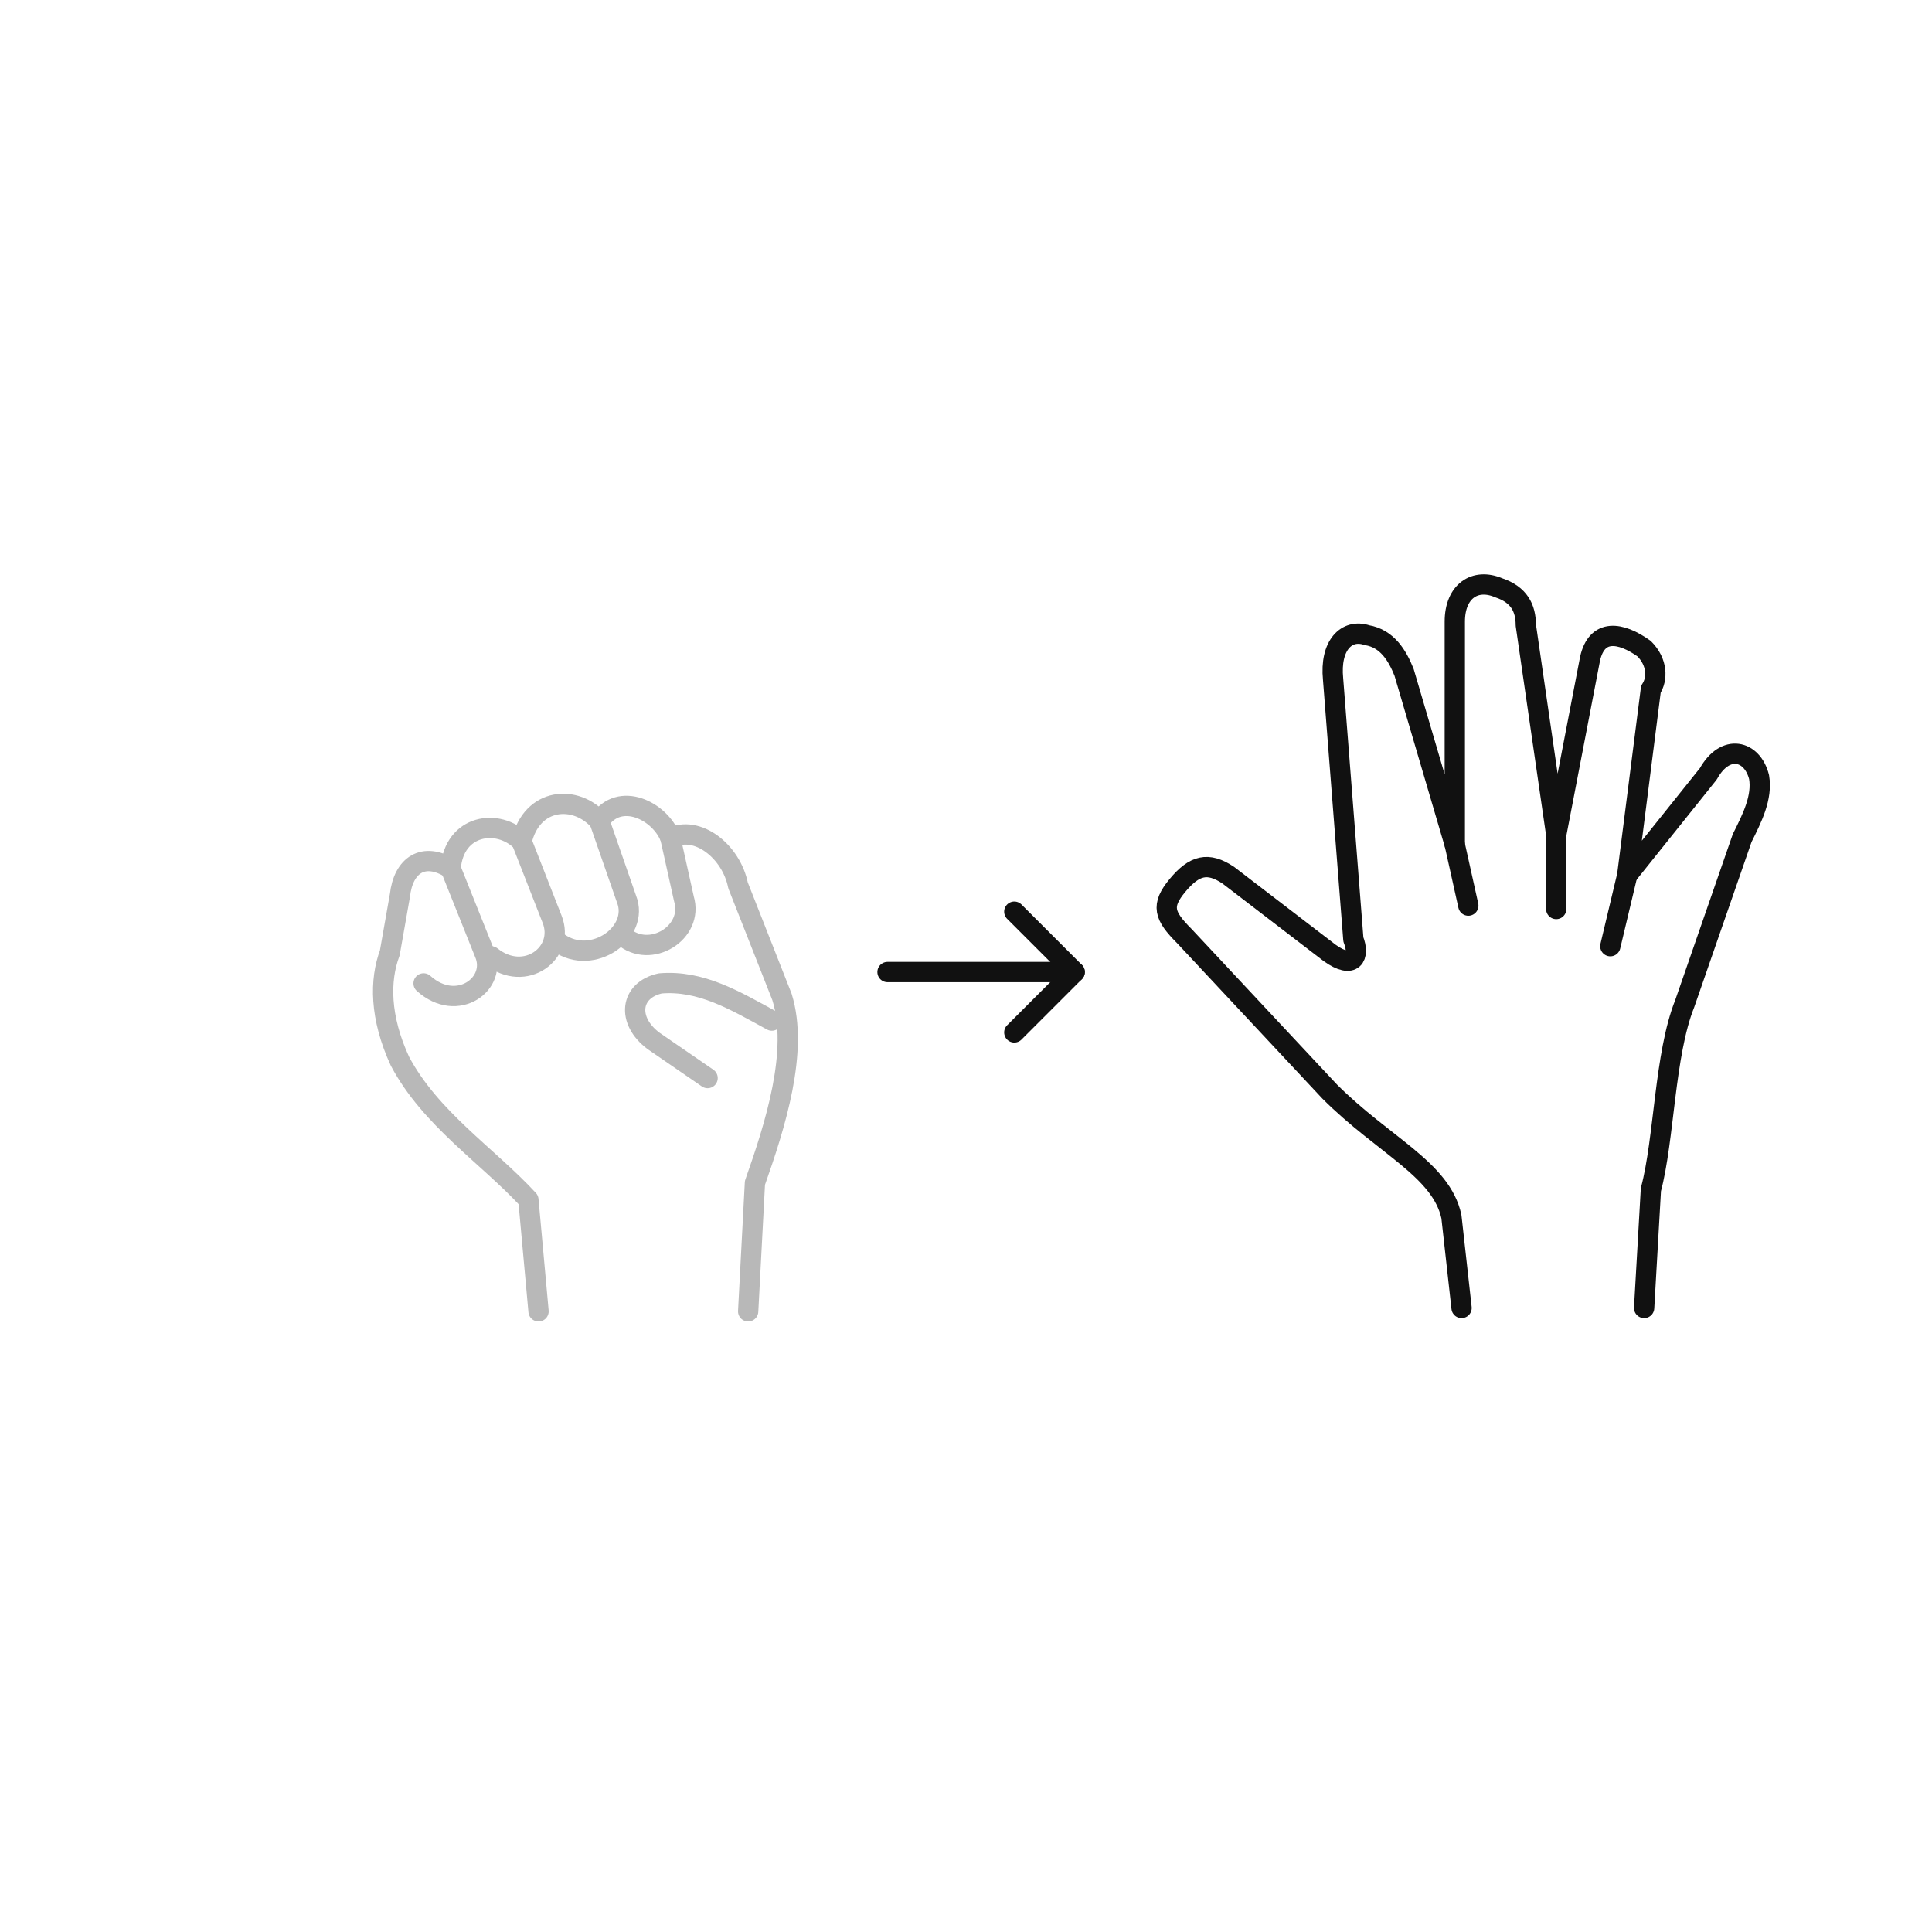
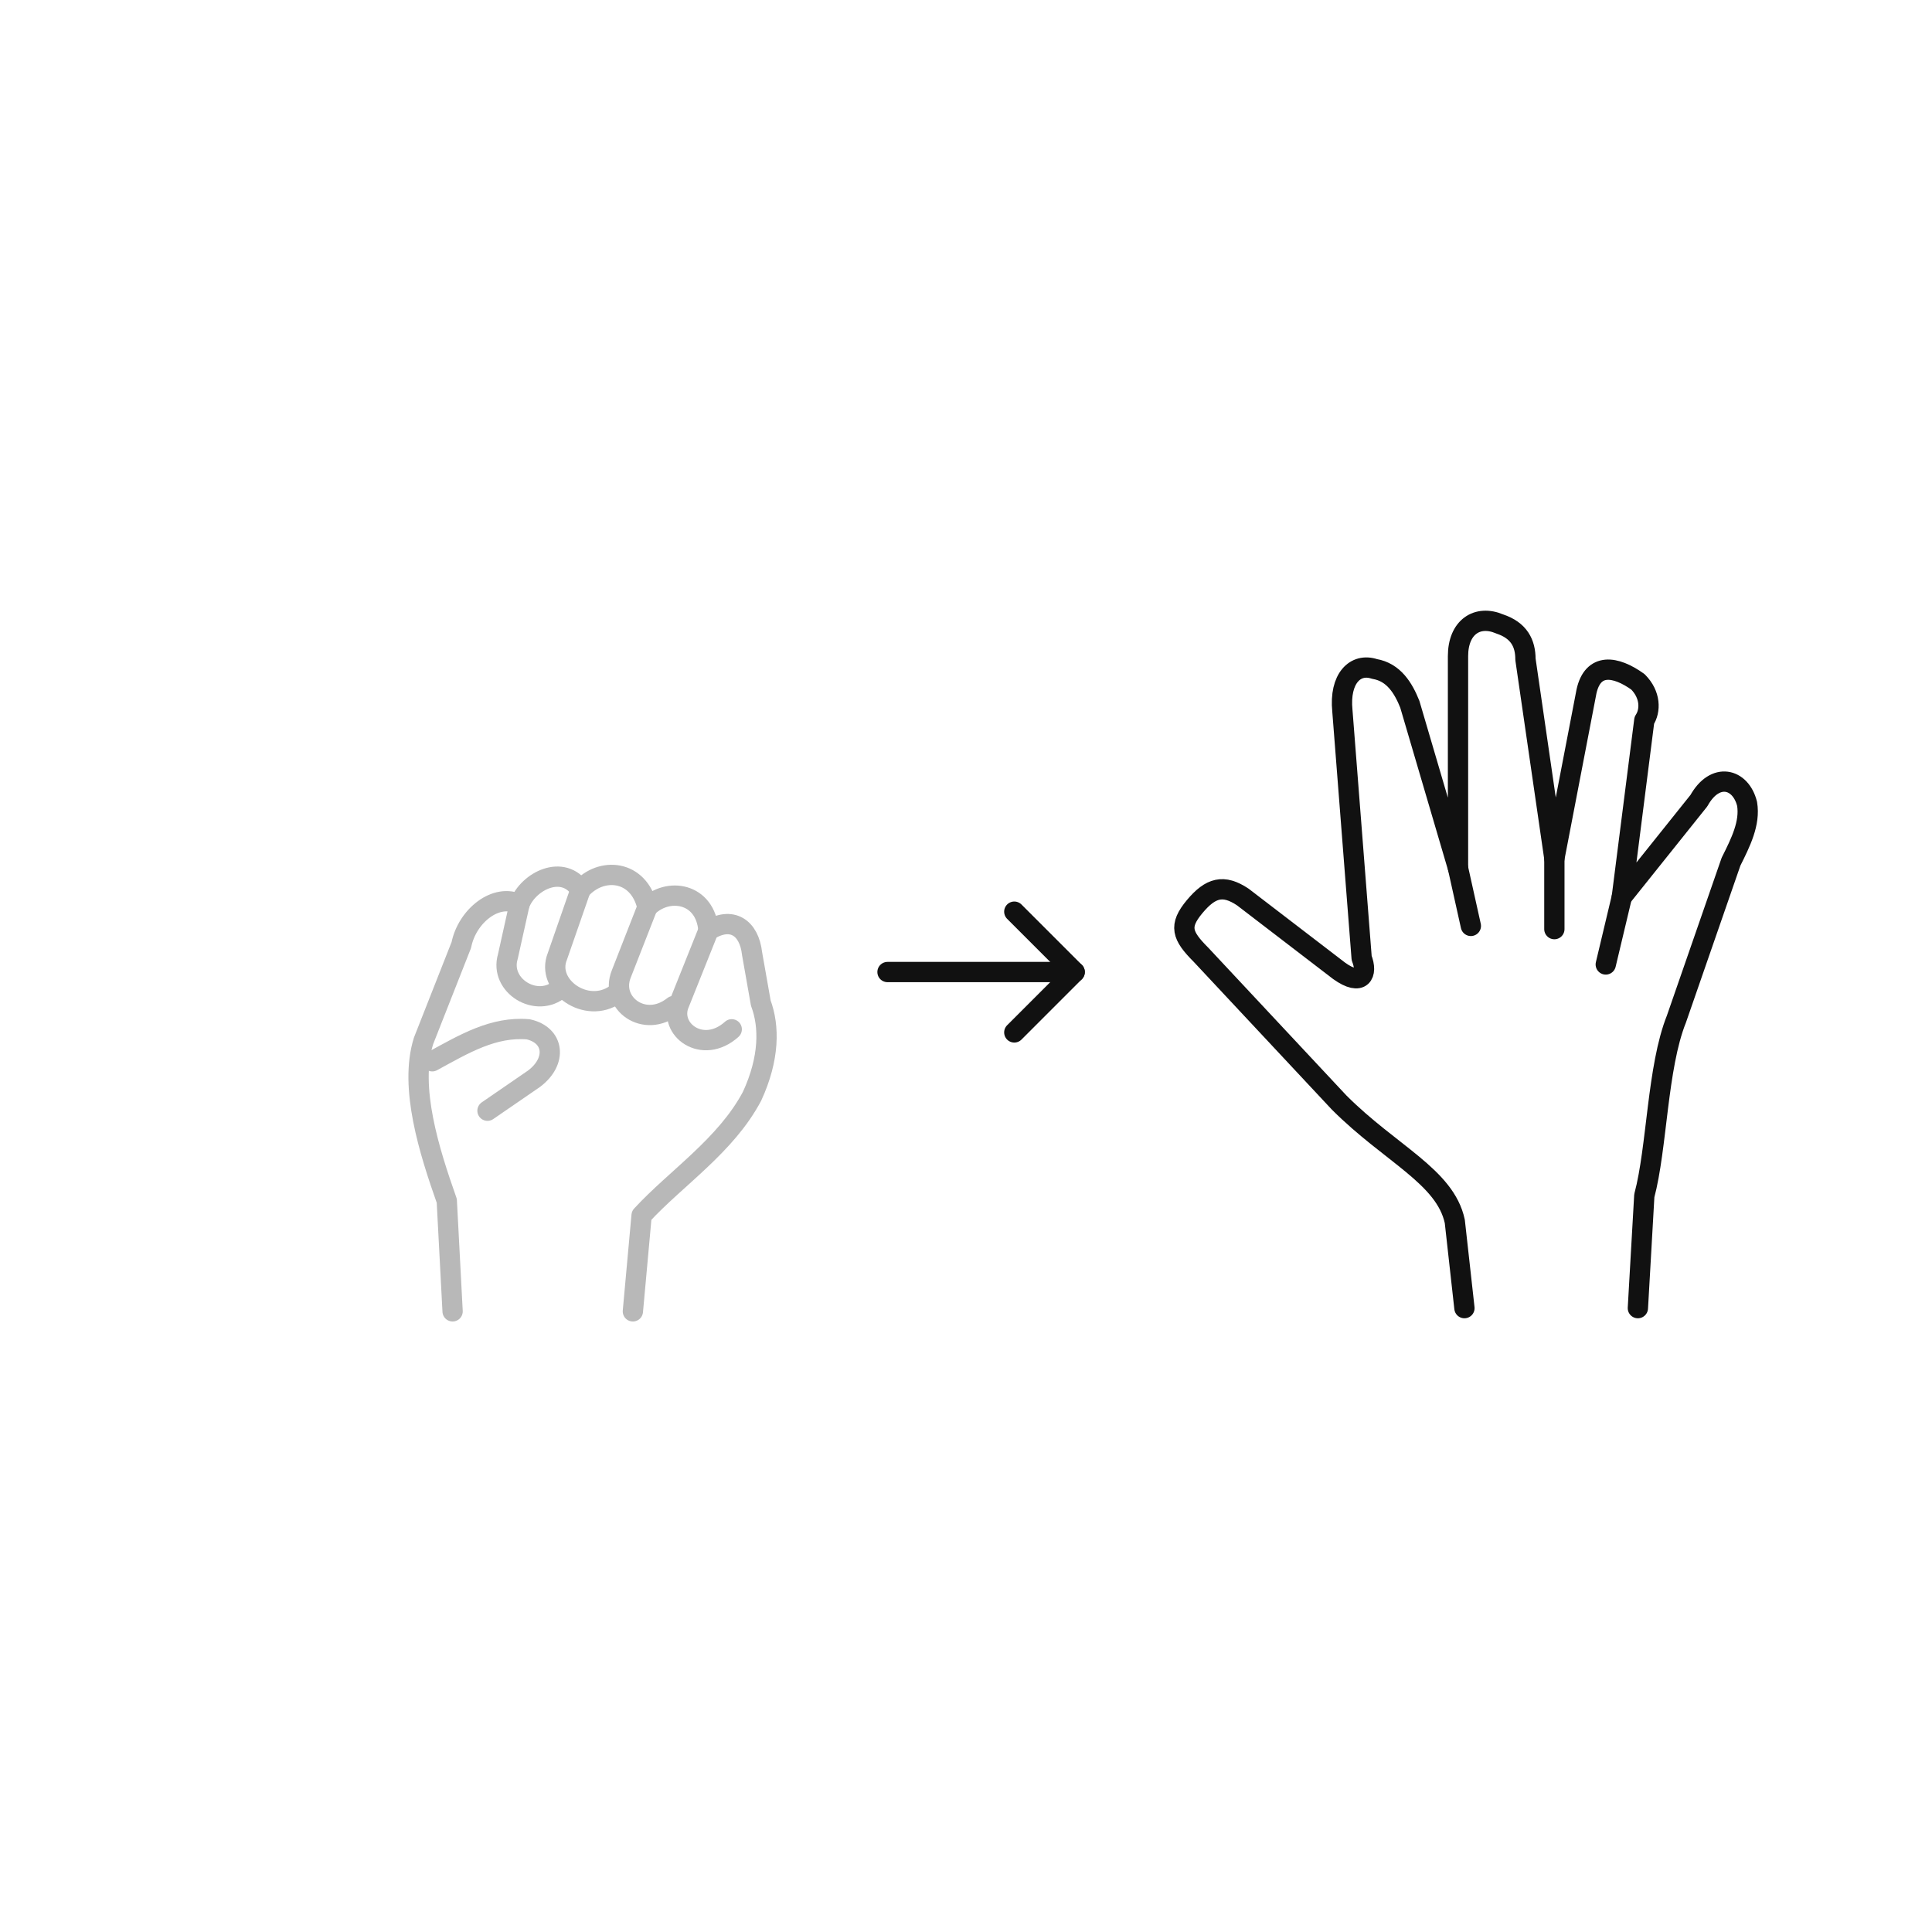
<svg xmlns="http://www.w3.org/2000/svg" width="320" height="320" viewBox="0 0 320 320" role="img" aria-labelledby="title desc">
-   <g id="start" stroke="#B8B8B8" fill="none" stroke-width="6" stroke-linecap="round" stroke-linejoin="round" transform="translate(8 66) scale(.56)">
-     <path d="M 145,270 L 142,237 C 130,224 113,213 104,196 C 98,183 98,172 101,164 L 104,147 C 105,138 111,134 119,139 C 120,126 133,124 140,131 C 143,118 156,117 163,125 C 169,116 181,122 184,130 C 192,126 202,134 204,144 L 217,177 C 222,193 215,215 209,232 L 207,270" />
-     <path d="M 119,139 L 129,164 C 133,173 121,182 111,173" />
-     <path d="M 140,131 L 149,154 C 153,164 141,173 131,165" />
-     <path d="M 163,125 L 171,148 C 175,158 161,168 151,161" />
-     <path d="M 184,130 L 188,148 C 191,158 178,166 170,159" />
-     <path d="M 214,184 C 203,178 193,172 181,173 C 172,175 171,184 179,190 L 195,201" />
+   <g id="start" stroke="#B8B8B8" fill="none" stroke-width="3.36" stroke-linecap="round" stroke-linejoin="round" transform="translate(8 66) scale(.56)">
+     <g transform="translate(22.400 37.800) scale(0.86)">
+       <g transform="translate(320 0) scale(-1 1)">
+         <path d="M 145,270 L 142,237 C 130,224 113,213 104,196 C 98,183 98,172 101,164 L 104,147 C 105,138 111,134 119,139 C 120,126 133,124 140,131 C 143,118 156,117 163,125 C 169,116 181,122 184,130 C 192,126 202,134 204,144 L 217,177 C 222,193 215,215 209,232 L 207,270" vector-effect="non-scaling-stroke" />
+         <path d="M 119,139 L 129,164 C 133,173 121,182 111,173" vector-effect="non-scaling-stroke" />
+         <path d="M 140,131 L 149,154 C 153,164 141,173 131,165" vector-effect="non-scaling-stroke" />
+         <path d="M 163,125 L 171,148 C 175,158 161,168 151,161" vector-effect="non-scaling-stroke" />
+         <path d="M 184,130 L 188,148 C 191,158 178,166 170,159" vector-effect="non-scaling-stroke" />
+         <path d="M 214,184 C 203,178 193,172 181,173 C 172,175 171,184 179,190 L 195,201" vector-effect="non-scaling-stroke" />
+       </g>
+     </g>
  </g>
-   <g id="end" stroke="#111111" fill="none" stroke-width="6" stroke-linecap="round" stroke-linejoin="round" transform="translate(162 66) scale(.56)">
-     <path d="M 143,269 L 140,242 C 137,228 120,221 104,205 L 61,159 C 55,153 54,150 59,144 C 64,138 68,137 74,141 L 104,164 C 111,169 113,165 111,160 L 105,83 C 104,73 109,68 115,70 C 121,71 124,76 126,81 L 141,132 L 141,66 C 141,57 147,53 154,56 C 160,58 162,62 162,67 L 171,129 L 181,77 C 183,68 190,69 197,74 C 201,78 201,83 199,86 L 192,141 L 216,111 C 221,102 229,104 231,112 C 232,118 229,124 226,130 L 209,179 C 203,194 203,219 199,234 L 197,269" />
-     <path d="M 141,132 L 145,150" />
-     <path d="M 171,129 L 171,151" />
-     <path d="M 192,141 L 187,162" />
+   <g id="end" stroke="#111111" fill="none" stroke-width="3.36" stroke-linecap="round" stroke-linejoin="round" transform="translate(162 66) scale(.56)">
+     <g transform="translate(8.000 13.500) scale(0.95)">
+       <path d="M 143,269 L 140,242 C 137,228 120,221 104,205 L 61,159 C 55,153 54,150 59,144 C 64,138 68,137 74,141 L 104,164 C 111,169 113,165 111,160 L 105,83 C 104,73 109,68 115,70 C 121,71 124,76 126,81 L 141,132 L 141,66 C 141,57 147,53 154,56 C 160,58 162,62 162,67 L 171,129 L 181,77 C 183,68 190,69 197,74 C 201,78 201,83 199,86 L 192,141 L 216,111 C 221,102 229,104 231,112 C 232,118 229,124 226,130 L 209,179 C 203,194 203,219 199,234 L 197,269" vector-effect="non-scaling-stroke" />
+       <path d="M 141,132 L 145,150" vector-effect="non-scaling-stroke" />
+       <path d="M 171,129 L 171,151" vector-effect="non-scaling-stroke" />
+       <path d="M 192,141 L 187,162" vector-effect="non-scaling-stroke" />
+     </g>
  </g>
  <g id="motion" stroke="#111111" fill="none" stroke-width="3.36" stroke-linecap="round" stroke-linejoin="round">
    <path d="M 147,161 L 178,161" />
    <path d="M 168,151 L 178,161 L 168,171" />
  </g>
</svg>
